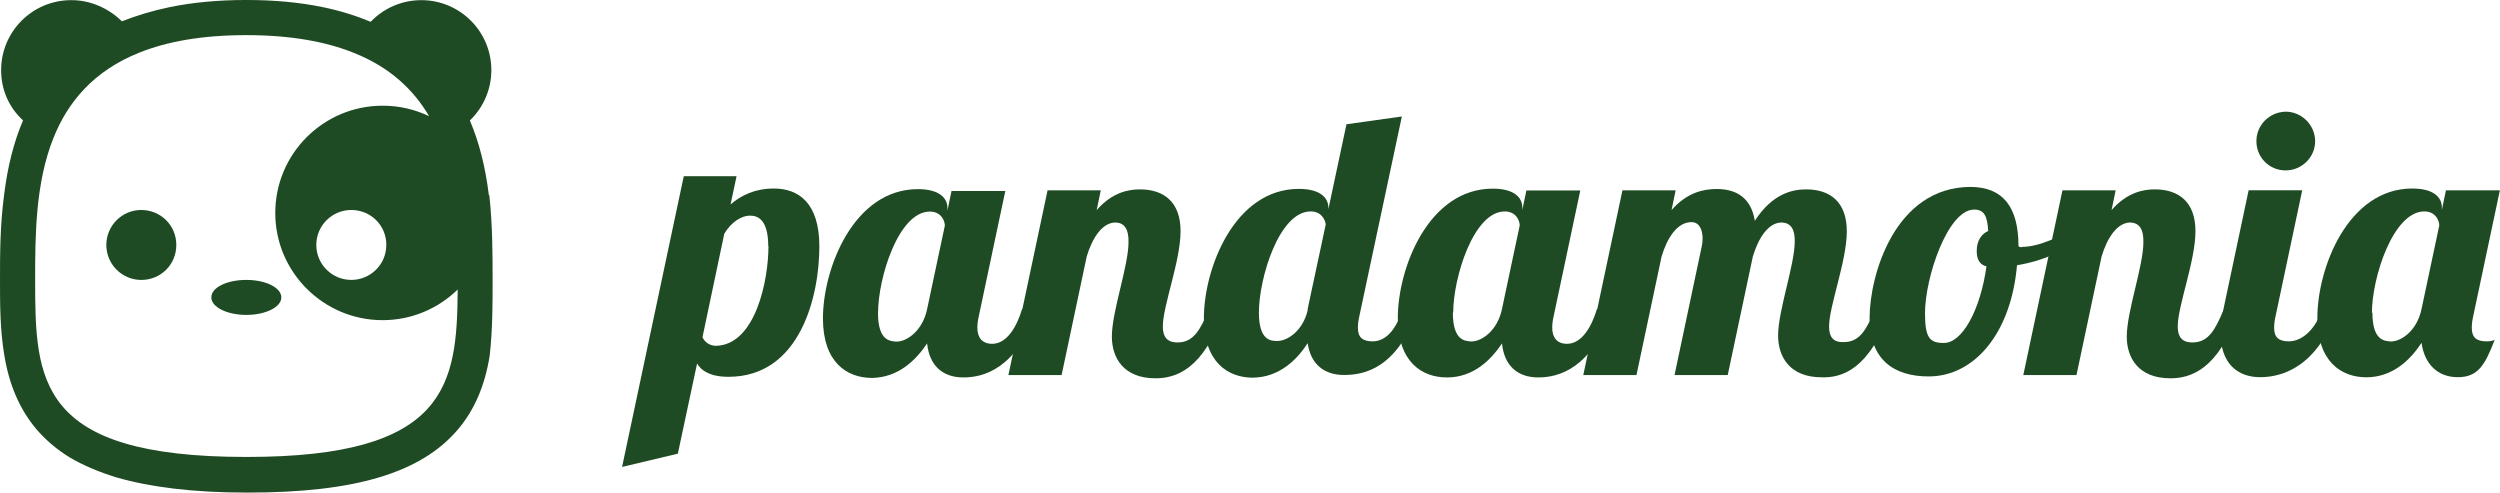
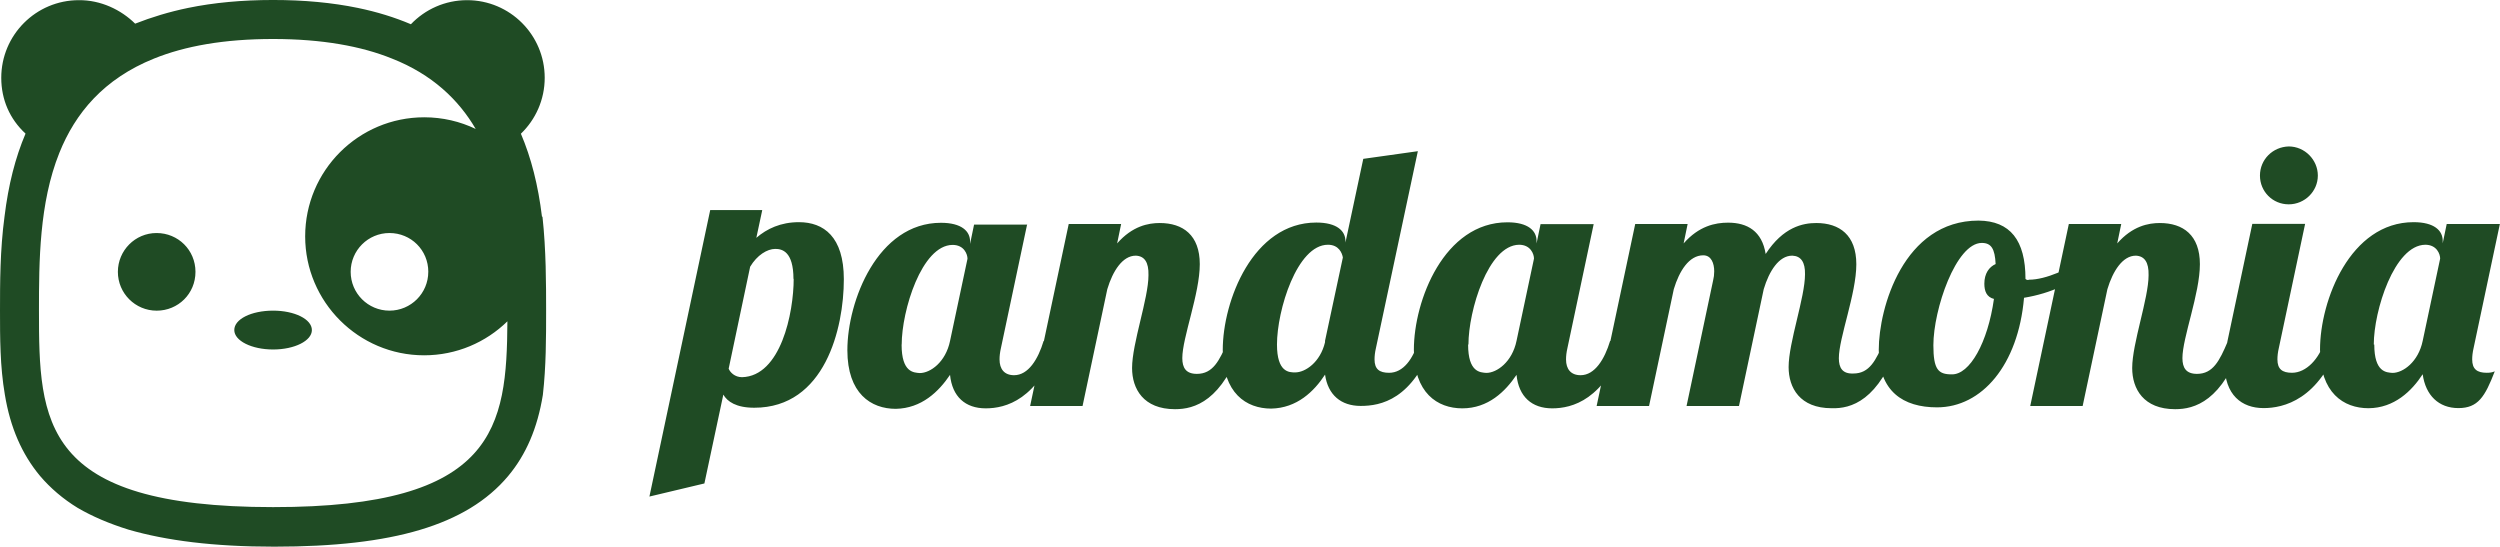
- <svg xmlns="http://www.w3.org/2000/svg" width="203px" height="40px" viewBox="0 0 203 40" version="1.1">
-   <description>Created with Sketch (http://www.bohemiancoding.com/sketch)</description>
-   <defs />
-   <g id="Page 1" stroke="none" stroke-width="1" fill="none" fill-rule="evenodd">
-     <g id="site-logo" transform="translate(0, -1)" fill="#1F4B24">
-       <path d="M59.802,15.347 L59.322,17.597 C60.192,16.847 61.332,16.307 62.832,16.307 C64.872,16.307 66.532,17.507 66.532,21.007 C66.532,25.057 64.972,31.597 59.152,31.597 C57.652,31.597 56.932,31.087 56.602,30.517 L55.042,37.837 L50.512,38.916 L55.522,15.307 L59.802,15.307 L59.802,15.347 Z M62.382,21 C62.382,18.69 61.422,18.51 60.882,18.51 C60.222,18.51 59.382,19.02 58.812,19.98 L57.042,28.38 C57.162,28.68 57.542,29.08 58.142,29.08 C61.333,29 62.4,23.8 62.4,20.957 L62.382,21 Z M62.382,21" id="Shape" />
-       <path d="M81.642,16.457 L79.482,26.656 C79.392,27.047 79.362,27.346 79.362,27.617 C79.362,28.417 79.762,28.917 80.562,28.917 C81.732,28.917 82.542,27.598 82.992,26.098 L84.252,26.098 C82.543,30.988 79.842,31.648 78.223,31.648 C76.543,31.648 75.463,30.688 75.283,28.888 C74.353,30.268 72.943,31.648 70.813,31.688 C68.773,31.688 66.823,30.428 66.823,26.858 C66.823,22.808 69.313,16.358 74.533,16.358 C76.243,16.358 76.933,17.058 76.933,17.888 L76.933,18.098 L77.263,16.508 L81.642,16.508 L81.642,16.457 Z M71.292,26.4 C71.292,28.7 72.292,28.7 72.792,28.74 C73.662,28.74 74.922,27.84 75.282,26.1 L76.722,19.32 C76.722,18.96 76.452,18.18 75.492,18.18 C72.942,18.2 71.3,23.6 71.3,26.387 L71.292,26.4 Z M71.292,26.4" id="Shape" />
-       <path d="M90.582,19.067 C89.502,19.067 88.691,20.327 88.242,21.827 L86.202,31.457 L81.882,31.457 L85.062,16.457 L89.382,16.457 L89.052,18.057 C90.312,16.617 91.632,16.377 92.562,16.377 C94.482,16.377 95.862,17.377 95.862,19.767 C95.862,22.196 94.422,25.827 94.422,27.507 C94.422,28.307 94.722,28.807 95.622,28.807 C96.942,28.807 97.482,27.727 98.142,26.167 L99.403,26.167 C97.722,31.086 95.413,31.717 93.823,31.717 C91.213,31.717 90.283,30.037 90.283,28.326 C90.283,26.287 91.634,22.597 91.634,20.677 C91.662,19.6 91.3,19.1 90.6,19.067 L90.582,19.067 Z M90.582,19.067" id="Shape" />
-       <path d="M113.831,10.458 L110.382,26.657 C110.291,27.048 110.262,27.347 110.262,27.618 C110.262,28.418 110.662,28.718 111.462,28.718 C112.632,28.718 113.442,27.578 113.892,26.078 L115.153,26.078 C113.443,30.968 110.743,31.448 109.123,31.448 C107.503,31.448 106.423,30.548 106.184,28.868 C105.284,30.248 103.873,31.628 101.744,31.668 C99.704,31.668 97.755,30.408 97.755,26.838 C97.755,22.788 100.244,16.338 105.464,16.338 C107.174,16.338 107.864,17.038 107.864,17.868 L107.864,17.988 L109.334,11.089 L113.831,10.458 L113.831,10.458 Z M106.182,26.087 L107.652,19.217 C107.592,18.857 107.322,18.167 106.423,18.167 C103.873,18.167 102.223,23.566 102.223,26.387 C102.223,28.687 103.223,28.687 103.723,28.687 C104.563,28.687 105.793,27.847 106.183,26.197 L106.183,26.087 L106.182,26.087 Z M106.182,26.087" id="Shape" />
-       <path d="M128.321,16.457 L126.161,26.656 C126.071,27.047 126.041,27.346 126.041,27.617 C126.041,28.417 126.441,28.917 127.241,28.917 C128.411,28.917 129.22,27.598 129.671,26.098 L130.931,26.098 C129.221,30.988 126.522,31.648 124.902,31.648 C123.222,31.648 122.142,30.688 121.962,28.888 C121.032,30.268 119.622,31.648 117.492,31.648 C115.452,31.648 113.503,30.388 113.503,26.818 C113.503,22.768 115.992,16.318 121.212,16.318 C122.922,16.318 123.612,17.018 123.612,17.848 L123.612,18.058 L123.942,16.468 L128.321,16.468 L128.321,16.457 Z M117.972,26.387 C117.972,28.687 118.972,28.687 119.472,28.727 C120.342,28.727 121.602,27.827 121.962,26.087 L123.401,19.307 C123.401,18.947 123.131,18.167 122.172,18.167 C119.622,18.2 118,23.6 118,26.387 L117.972,26.387 Z M117.972,26.387" id="Shape" />
-       <path d="M144.671,19.067 C143.591,19.067 142.78,20.327 142.331,21.827 L140.291,31.457 L135.971,31.457 L138.161,21.107 C138.221,20.867 138.251,20.627 138.251,20.357 C138.251,19.697 138.011,19.037 137.351,19.037 C136.181,19.037 135.372,20.327 134.921,21.827 L132.881,31.457 L128.562,31.457 L131.742,16.457 L136.061,16.457 L135.731,18.057 C136.992,16.617 138.341,16.347 139.391,16.347 C140.981,16.347 142.191,17.047 142.491,18.927 C143.931,16.707 145.552,16.377 146.661,16.377 C148.581,16.377 149.961,17.377 149.961,19.777 C149.961,22.206 148.521,25.837 148.521,27.517 C148.521,28.317 148.821,28.817 149.721,28.777 C151.041,28.777 151.581,27.697 152.241,26.137 L153.502,26.137 C151.821,31.056 149.512,31.687 147.922,31.637 C145.312,31.637 144.382,29.957 144.382,28.246 C144.382,26.207 145.733,22.517 145.733,20.597 C145.751,19.6 145.4,19.1 144.7,19.067 L144.671,19.067 Z M144.671,19.067" id="Shape" />
-       <path d="M163.9,20.987 C164.02,21.087 164.1,21.087 164.2,21.047 C165.58,21.047 167.53,20.147 168.819,19.247 L169.09,20.047 C167.95,21.277 165.97,22.177 163.78,22.537 C163.3,28.087 160.3,31.566 156.61,31.566 C153.82,31.566 151.81,30.247 151.81,26.827 C151.81,23.377 153.85,16.177 160.03,16.177 C162.641,16.2 163.9,17.8 163.9,20.987 L163.9,20.987 Z M161.32,22.637 C160.69,22.487 160.51,21.977 160.51,21.377 C160.51,20.537 160.9,19.997 161.44,19.757 C161.38,18.497 161.08,18.017 160.3,18.017 C158.17,18.017 156.31,23.507 156.31,26.447 C156.31,28.447 156.71,28.847 157.81,28.847 C159.311,28.9 160.8,26.2 161.3,22.637 L161.32,22.637 Z M161.32,22.637" id="Shape" />
-       <path d="M172.99,19.067 C171.91,19.067 171.1,20.327 170.65,21.827 L168.61,31.457 L164.291,31.457 L167.471,16.457 L171.79,16.457 L171.46,18.057 C172.721,16.617 174.04,16.377 174.971,16.377 C176.891,16.377 178.271,17.377 178.271,19.767 C178.271,22.196 176.832,25.827 176.832,27.507 C176.832,28.307 177.132,28.807 178.032,28.807 C179.351,28.807 179.891,27.727 180.552,26.167 L181.812,26.167 C180.132,31.086 177.823,31.717 176.232,31.717 C173.623,31.717 172.693,30.037 172.693,28.326 C172.693,26.287 174.043,22.597 174.043,20.677 C174.07,19.6 173.7,19.1 173,19.067 L172.99,19.067 Z M172.99,19.067" id="Shape" />
-       <path d="M186.939,16.457 L184.78,26.656 C184.689,27.047 184.66,27.346 184.66,27.617 C184.66,28.417 185.06,28.717 185.86,28.717 C187.03,28.717 188.11,27.577 188.56,26.077 L189.82,26.077 C188.11,30.967 185.14,31.627 183.52,31.627 C181.72,31.627 180.31,30.547 180.31,28.027 C180.31,27.457 180.4,26.797 180.55,26.077 L182.59,16.447 L186.939,16.447 L186.939,16.457 Z M185.59,10.067 C186.91,10.067 187.99,11.167 187.99,12.467 C187.99,13.767 186.91,14.837 185.59,14.837 C184.27,14.837 183.22,13.787 183.22,12.467 C183.22,11.147 184.27,10.1 185.6,10.067 L185.59,10.067 Z M185.59,10.067" id="Shape" />
-       <path d="M202.989,16.457 L200.829,26.656 C200.739,27.047 200.709,27.346 200.709,27.617 C200.709,28.417 201.109,28.717 201.909,28.717 C202.179,28.717 202.359,28.688 202.569,28.597 C201.758,30.698 201.189,31.627 199.569,31.627 C197.949,31.627 196.869,30.576 196.629,28.837 C195.73,30.217 194.289,31.627 192.159,31.637 C190.119,31.637 188.17,30.377 188.17,26.807 C188.17,22.757 190.659,16.307 195.879,16.307 C197.589,16.307 198.279,17.007 198.279,17.837 L198.279,18.047 L198.609,16.457 L202.989,16.457 L202.989,16.457 Z M192.64,26.387 C192.64,28.687 193.64,28.687 194.14,28.727 C195.01,28.727 196.27,27.827 196.63,26.087 L198.069,19.307 C198.069,18.947 197.799,18.167 196.84,18.167 C194.29,18.2 192.6,23.6 192.6,26.387 L192.64,26.387 Z M192.64,26.387" id="Shape" />
-       <path d="M39.697,16.854 C39.415,14.545 38.906,12.544 38.153,10.783 C39.228,9.75 39.897,8.298 39.897,6.692 C39.898,3.558 37.355,1.012 34.212,1.012 C32.594,1.012 31.132,1.689 30.096,2.774 C28.906,2.268 27.604,1.867 26.212,1.58 C24.345,1.193 22.256,0.998 19.998,0.999 C17.741,0.999 15.652,1.193 13.788,1.577 C12.393,1.864 11.09,2.263 9.899,2.731 C8.864,1.71 7.378,1 5.778,1.012 C2.638,1.012 0.092,3.555 0.092,6.692 C0.092,8.29 0.715,9.711 1.87,10.776 C1.12,12.534 0.613,14.531 0.332,16.833 C0,19.292 0,21.778 0,23.728 C0,25.682 0,27.813 0.356,29.875 C0.749,32.272 1.6,34.226 2.933,35.824 C3.689,36.712 4.622,37.511 5.689,38.16 C6.752,38.782 8,39.315 9.422,39.756 C12.19,40.555 15.644,40.999 20.089,40.999 C24.487,40.999 27.972,40.599 30.743,39.775 C32.144,39.36 33.394,38.821 34.458,38.174 C35.533,37.522 36.46,36.734 37.216,35.834 C38.534,34.262 39.367,32.321 39.761,29.898 C40,27.816 40,25.685 40,23.731 C39.998,21.778 40,19.292 39.733,16.854 L39.697,16.854 L39.697,16.854 Z M19.999,38.104 C3.022,38.104 2.854,31.888 2.854,23.729 C2.854,20.137 2.872,15.855 4.346,12.187 C5.512,9.285 7.59,6.768 11.293,5.281 C13.542,4.376 16.391,3.853 19.998,3.853 C23.605,3.853 26.487,4.386 28.709,5.285 C31.652,6.44 33.598,8.304 34.843,10.435 C33.702,9.888 32.424,9.582 31.074,9.582 C26.257,9.582 22.352,13.483 22.352,18.295 C22.352,23.09 26.263,26.997 31.063,26.997 C33.438,26.997 35.591,26.048 37.164,24.51 C37.112,32.256 36.356,38.117 20,38.104 L19.999,38.104 L19.999,38.104 Z M31.369,20.89 C31.369,22.458 30.096,23.73 28.526,23.729 C26.956,23.729 25.684,22.457 25.684,20.889 C25.684,19.321 26.957,18.05 28.526,18.05 C30.098,18.05 31.371,19.293 31.371,20.89 L31.369,20.89 L31.369,20.89 Z M19.999,23.728 C21.569,23.728 22.844,24.35 22.844,25.151 C22.844,25.936 21.572,26.572 20.002,26.571 C18.432,26.571 17.16,25.935 17.16,25.15 C17.156,24.353 18.4,23.732 20,23.728 L19.999,23.728 Z M11.473,18.051 C13.043,18.051 14.317,19.294 14.317,20.892 C14.317,22.49 13.045,23.731 11.476,23.731 C9.906,23.731 8.634,22.459 8.634,20.892 C8.634,19.325 9.903,18.049 11.467,18.051 L11.473,18.051 Z M11.473,18.051" id="Shape" />
-     </g>
-   </g>
+ <svg xmlns="http://www.w3.org/2000/svg" width="206" height="45" viewBox="0 0 206 45">
+   <path d="M62.802 17.347l-.48 2.25c.87-.75 2.01-1.29 3.51-1.29 2.04 0 3.7 1.2 3.7 4.7 0 4.05-1.56 10.59-7.38 10.59-1.5 0-2.22-.51-2.55-1.08l-1.56 7.32-4.53 1.079 5.01-23.609h4.28zm2.58 5.653c0-2.31-.96-2.49-1.5-2.49-.66 0-1.5.51-2.07 1.47l-1.77 8.4c.12.3.5.7 1.1.7 3.191-.08 4.258-5.28 4.258-8.123zM84.642 18.457l-2.16 10.199c-.09.391-.12.69-.12.961 0 .8.4 1.3 1.2 1.3 1.17 0 1.98-1.319 2.43-2.819h1.26c-1.709 4.89-4.41 5.55-6.029 5.55-1.68 0-2.76-.96-2.94-2.76-.93 1.38-2.34 2.76-4.47 2.8-2.04 0-3.99-1.26-3.99-4.83 0-4.05 2.49-10.5 7.71-10.5 1.71 0 2.4.7 2.4 1.53v.21l.33-1.59h4.379zm-10.35 9.943c0 2.3 1 2.3 1.5 2.34.87 0 2.13-.9 2.49-2.64l1.44-6.78c0-.36-.27-1.14-1.23-1.14-2.55.02-4.192 5.42-4.192 8.207zM93.582 21.067c-1.08 0-1.891 1.26-2.34 2.76l-2.04 9.63h-4.32l3.18-15h4.32l-.33 1.6c1.26-1.44 2.58-1.68 3.51-1.68 1.92 0 3.3 1 3.3 3.39 0 2.429-1.44 6.06-1.44 7.74 0 .8.3 1.3 1.2 1.3 1.32 0 1.86-1.08 2.52-2.64h1.261c-1.681 4.919-3.99 5.55-5.58 5.55-2.61 0-3.54-1.68-3.54-3.391 0-2.039 1.351-5.729 1.351-7.649.028-1.077-.334-1.577-1.034-1.61zM116.831 12.458l-3.449 16.199c-.091.391-.12.69-.12.961 0 .8.4 1.1 1.2 1.1 1.17 0 1.98-1.14 2.43-2.64h1.261c-1.71 4.89-4.41 5.37-6.03 5.37s-2.7-.9-2.939-2.58c-.9 1.38-2.311 2.76-4.44 2.8-2.04 0-3.989-1.26-3.989-4.83 0-4.05 2.489-10.5 7.709-10.5 1.71 0 2.4.7 2.4 1.53v.12l1.47-6.899 4.497-.631zm-7.649 15.629l1.47-6.87c-.06-.36-.33-1.05-1.229-1.05-2.55 0-4.2 5.399-4.2 8.22 0 2.3 1 2.3 1.5 2.3.84 0 2.07-.84 2.46-2.49v-.11zM131.321 18.457l-2.16 10.199c-.09.391-.12.69-.12.961 0 .8.4 1.3 1.2 1.3 1.17 0 1.979-1.319 2.43-2.819h1.26c-1.71 4.89-4.409 5.55-6.029 5.55-1.68 0-2.76-.96-2.94-2.76-.93 1.38-2.34 2.76-4.47 2.76-2.04 0-3.989-1.26-3.989-4.83 0-4.05 2.489-10.5 7.709-10.5 1.71 0 2.4.7 2.4 1.53v.21l.33-1.59h4.379zm-10.349 9.93c0 2.3 1 2.3 1.5 2.34.87 0 2.13-.9 2.49-2.64l1.439-6.78c0-.36-.27-1.14-1.229-1.14-2.55.033-4.172 5.433-4.172 8.22zM147.671 21.067c-1.08 0-1.891 1.26-2.34 2.76l-2.04 9.63h-4.32l2.19-10.35c.06-.24.09-.48.09-.75 0-.66-.24-1.32-.9-1.32-1.17 0-1.979 1.29-2.43 2.79l-2.04 9.63h-4.319l3.18-15h4.319l-.33 1.6c1.261-1.44 2.61-1.71 3.66-1.71 1.59 0 2.8.7 3.1 2.58 1.44-2.22 3.061-2.55 4.17-2.55 1.92 0 3.3 1 3.3 3.4 0 2.429-1.44 6.06-1.44 7.74 0 .8.3 1.3 1.2 1.26 1.32 0 1.86-1.08 2.52-2.64h1.261c-1.681 4.919-3.99 5.55-5.58 5.5-2.61 0-3.54-1.68-3.54-3.391 0-2.039 1.351-5.729 1.351-7.649.018-.997-.333-1.497-1.033-1.53zM166.9 22.987c.12.1.2.1.3.06 1.38 0 3.33-.9 4.619-1.8l.271.8c-1.14 1.23-3.12 2.13-5.31 2.49-.48 5.55-3.48 9.029-7.17 9.029-2.79 0-4.8-1.319-4.8-4.739 0-3.45 2.04-10.65 8.22-10.65 2.611.023 3.87 1.623 3.87 4.81zm-2.58 1.65c-.63-.15-.81-.66-.81-1.26 0-.84.39-1.38.93-1.62-.06-1.26-.36-1.74-1.14-1.74-2.13 0-3.99 5.49-3.99 8.43 0 2 .4 2.4 1.5 2.4 1.501.053 2.99-2.647 3.49-6.21zM175.99 21.067c-1.08 0-1.89 1.26-2.34 2.76l-2.04 9.63h-4.319l3.18-15h4.319l-.33 1.6c1.261-1.44 2.58-1.68 3.511-1.68 1.92 0 3.3 1 3.3 3.39 0 2.429-1.439 6.06-1.439 7.74 0 .8.3 1.3 1.2 1.3 1.319 0 1.859-1.08 2.52-2.64h1.26c-1.68 4.919-3.989 5.55-5.58 5.55-2.609 0-3.539-1.68-3.539-3.391 0-2.039 1.35-5.729 1.35-7.649.027-1.077-.343-1.577-1.043-1.61zM189.939 18.457l-2.159 10.199c-.091.391-.12.69-.12.961 0 .8.4 1.1 1.2 1.1 1.17 0 2.25-1.14 2.7-2.64h1.26c-1.71 4.89-4.68 5.55-6.3 5.55-1.8 0-3.21-1.08-3.21-3.6 0-.57.09-1.23.24-1.95l2.04-9.63h4.349zm-1.349-6.39c1.32 0 2.4 1.1 2.4 2.4s-1.08 2.37-2.4 2.37-2.37-1.05-2.37-2.37 1.05-2.367 2.38-2.4zM205.989 18.457l-2.16 10.199c-.09.391-.12.69-.12.961 0 .8.4 1.1 1.2 1.1.27 0 .45-.029.66-.12-.811 2.101-1.38 3.03-3 3.03s-2.7-1.051-2.94-2.79c-.899 1.38-2.34 2.79-4.47 2.8-2.04 0-3.989-1.26-3.989-4.83 0-4.05 2.489-10.5 7.709-10.5 1.71 0 2.4.7 2.4 1.53v.21l.33-1.59h4.38zm-10.349 9.93c0 2.3 1 2.3 1.5 2.34.87 0 2.13-.9 2.49-2.64l1.439-6.78c0-.36-.27-1.14-1.229-1.14-2.55.033-4.24 5.433-4.24 8.22zM44.659 17.854c-.317-2.6-.89-4.853-1.737-6.836 1.209-1.164 1.962-2.799 1.962-4.608.001-3.529-2.86-6.396-6.395-6.396-1.821 0-3.466.762-4.631 1.984-1.339-.57-2.803-1.021-4.37-1.345-2.1-.435-4.45-.655-6.99-.654-2.539 0-4.889.219-6.986.651-1.57.323-3.036.773-4.376 1.3-1.164-1.15-2.836-1.95-4.636-1.936-3.532 0-6.396 2.863-6.396 6.396 0 1.8.7 3.4 2 4.6-.844 1.979-1.414 4.228-1.73 6.821-.374 2.769-.374 5.569-.374 7.765 0 2.2 0 4.6.4 6.922.443 2.7 1.4 4.9 2.9 6.7.85 1 1.9 1.9 3.1 2.631 1.196.7 2.6 1.3 4.2 1.797 3.114.9 7 1.4 12 1.4 4.948 0 8.869-.451 11.986-1.378 1.576-.468 2.982-1.075 4.179-1.803 1.21-.735 2.253-1.622 3.103-2.636 1.483-1.77 2.42-3.956 2.863-6.685.269-2.344.269-4.744.269-6.945-.002-2.199 0-4.999-.3-7.745h-.041zm-22.16 23.932c-19.099 0-19.288-7.001-19.288-16.189 0-4.045.02-8.867 1.678-12.998 1.312-3.268 3.65-6.103 7.816-7.778 2.53-1.019 5.735-1.608 9.793-1.608 4.058 0 7.3.6 9.8 1.613 3.311 1.3 5.5 3.4 6.9 5.8-1.283-.616-2.721-.961-4.24-.961-5.419 0-9.812 4.393-9.812 9.812 0 5.4 4.4 9.8 9.8 9.8 2.672 0 5.094-1.068 6.864-2.801-.059 8.724-.91 15.324-19.31 15.31h-.001zm12.791-19.386c0 1.766-1.432 3.198-3.198 3.197-1.766 0-3.197-1.432-3.197-3.198s1.432-3.198 3.197-3.198c1.768 0 3.2 1.4 3.2 3.199h-.002zm-12.791 3.196c1.766 0 3.2.7 3.2 1.602 0 .884-1.431 1.601-3.197 1.6s-3.197-.717-3.197-1.601c-.004-.897 1.395-1.597 3.195-1.601zm-9.592-6.394c1.766 0 3.2 1.4 3.2 3.2s-1.431 3.197-3.197 3.197-3.197-1.432-3.197-3.197 1.428-3.202 3.187-3.2z" fill="#1F4B24" />
</svg>
